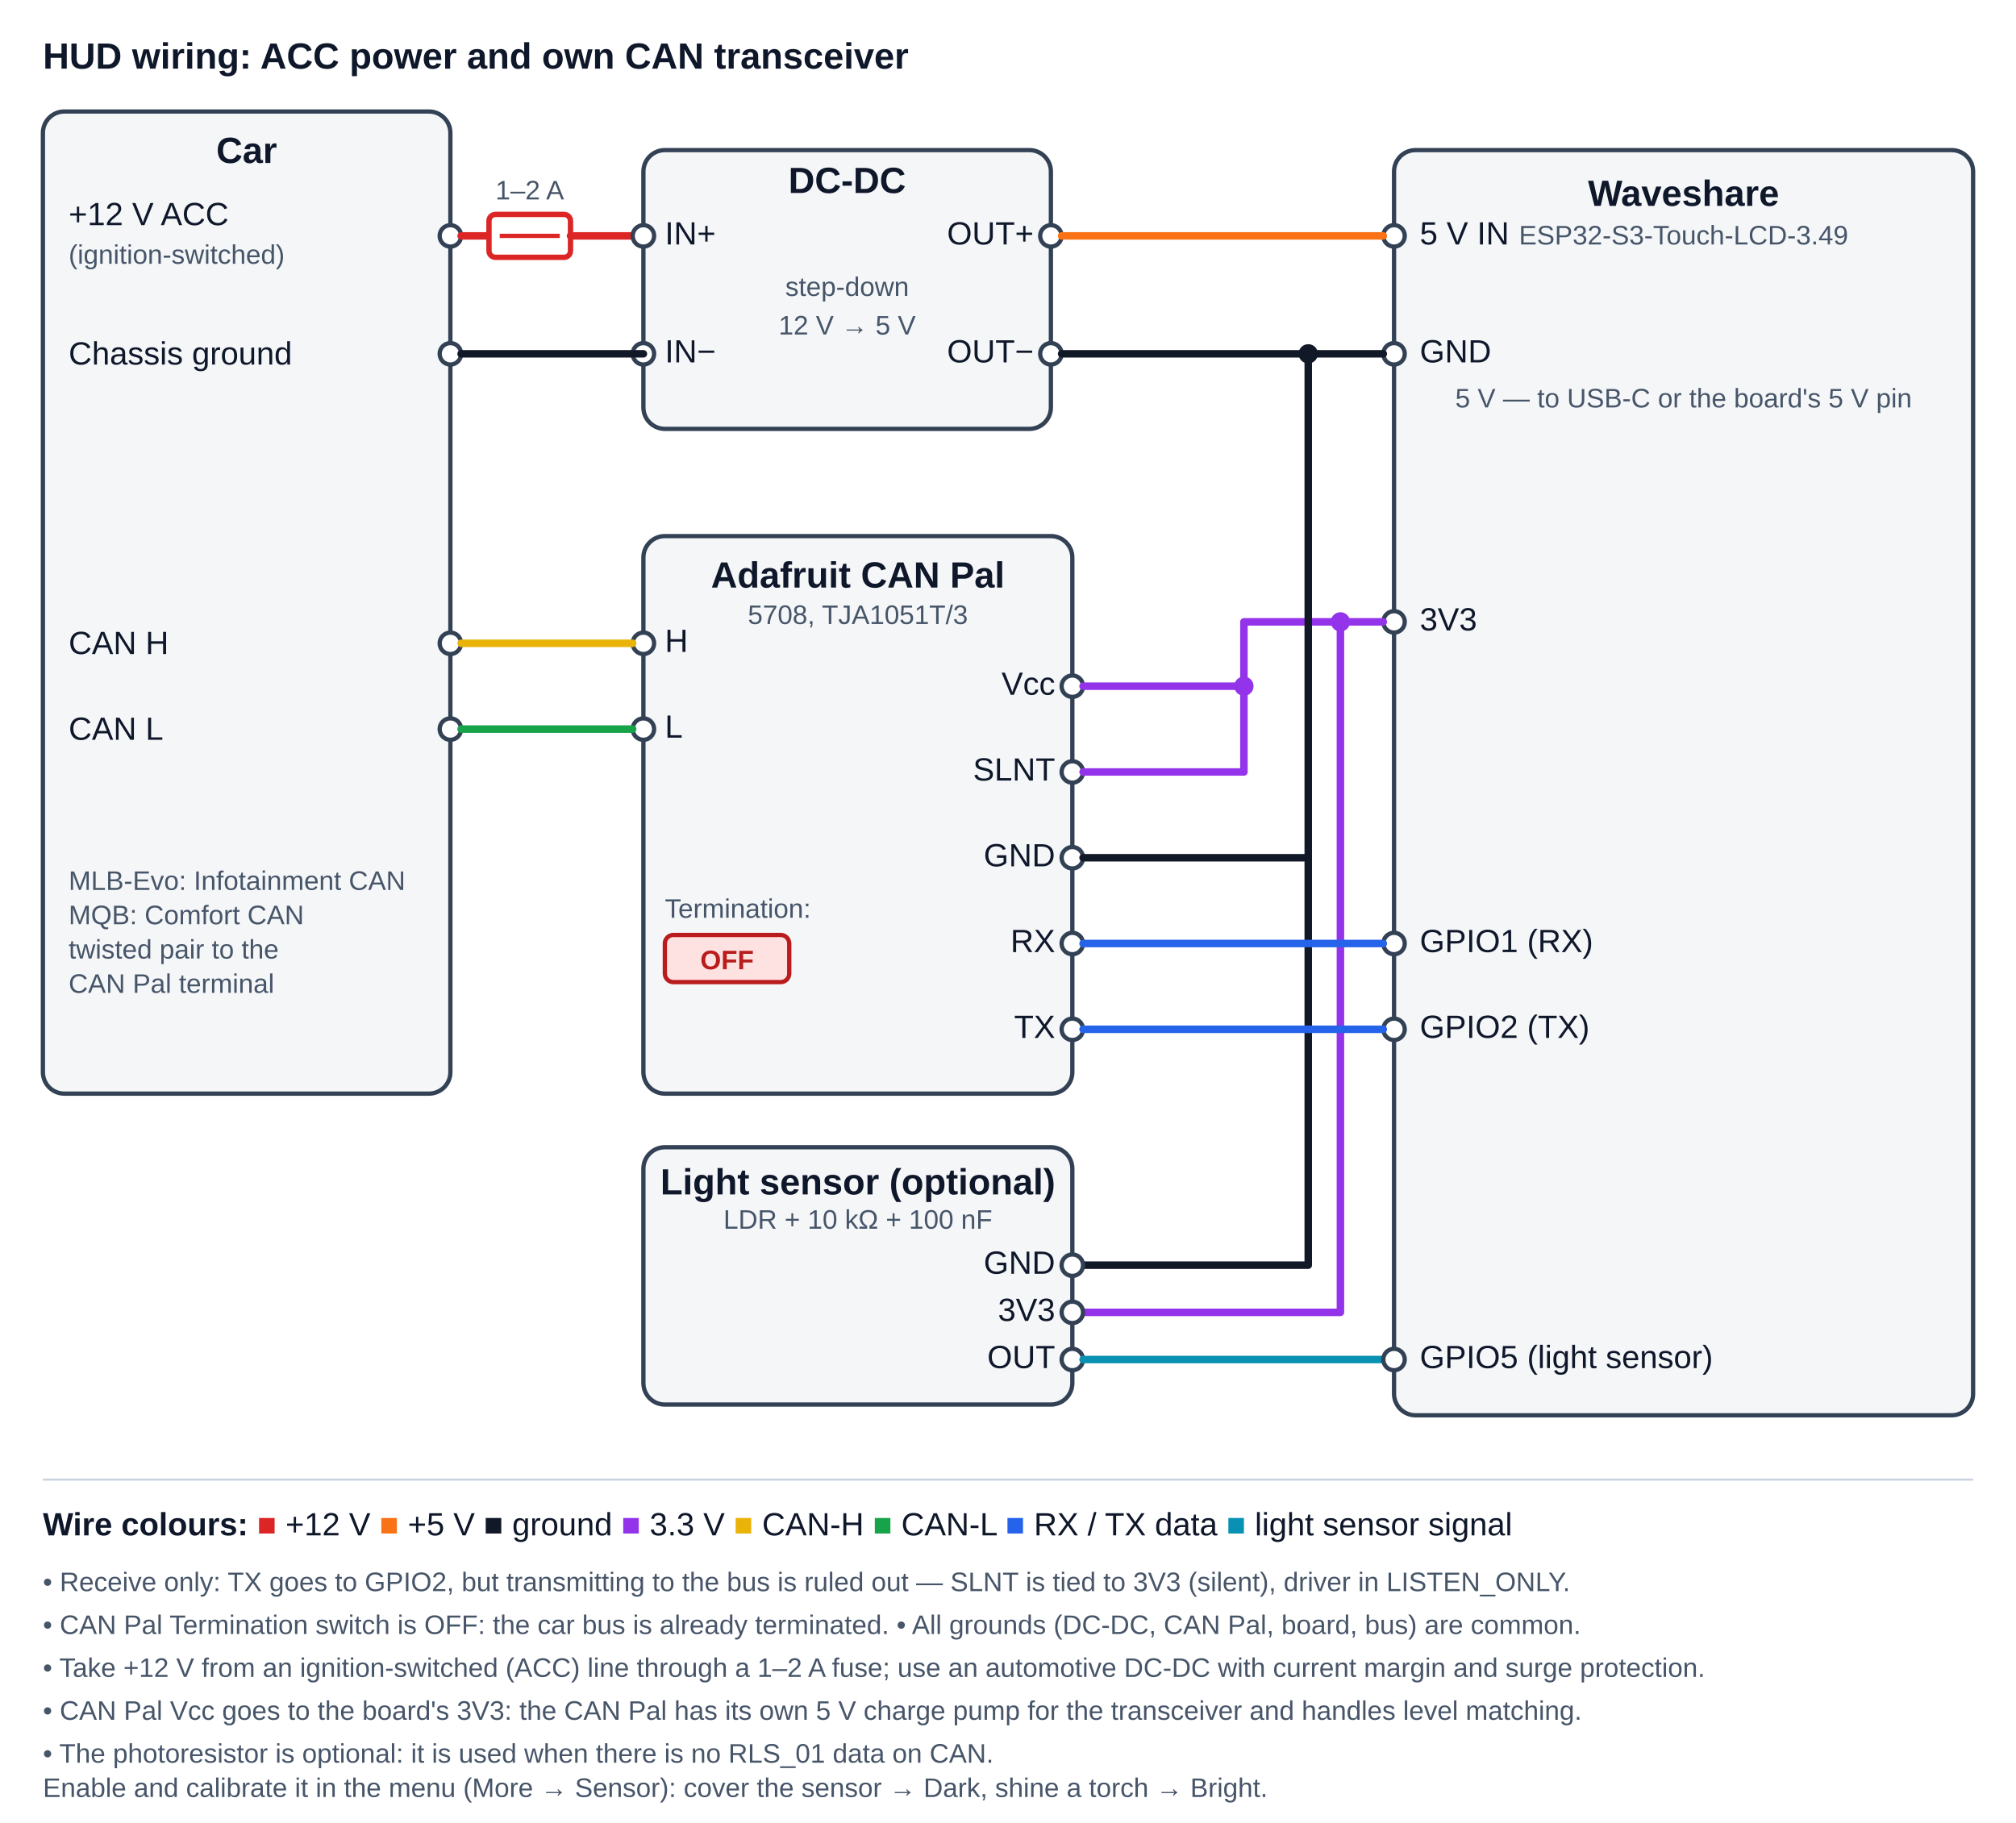
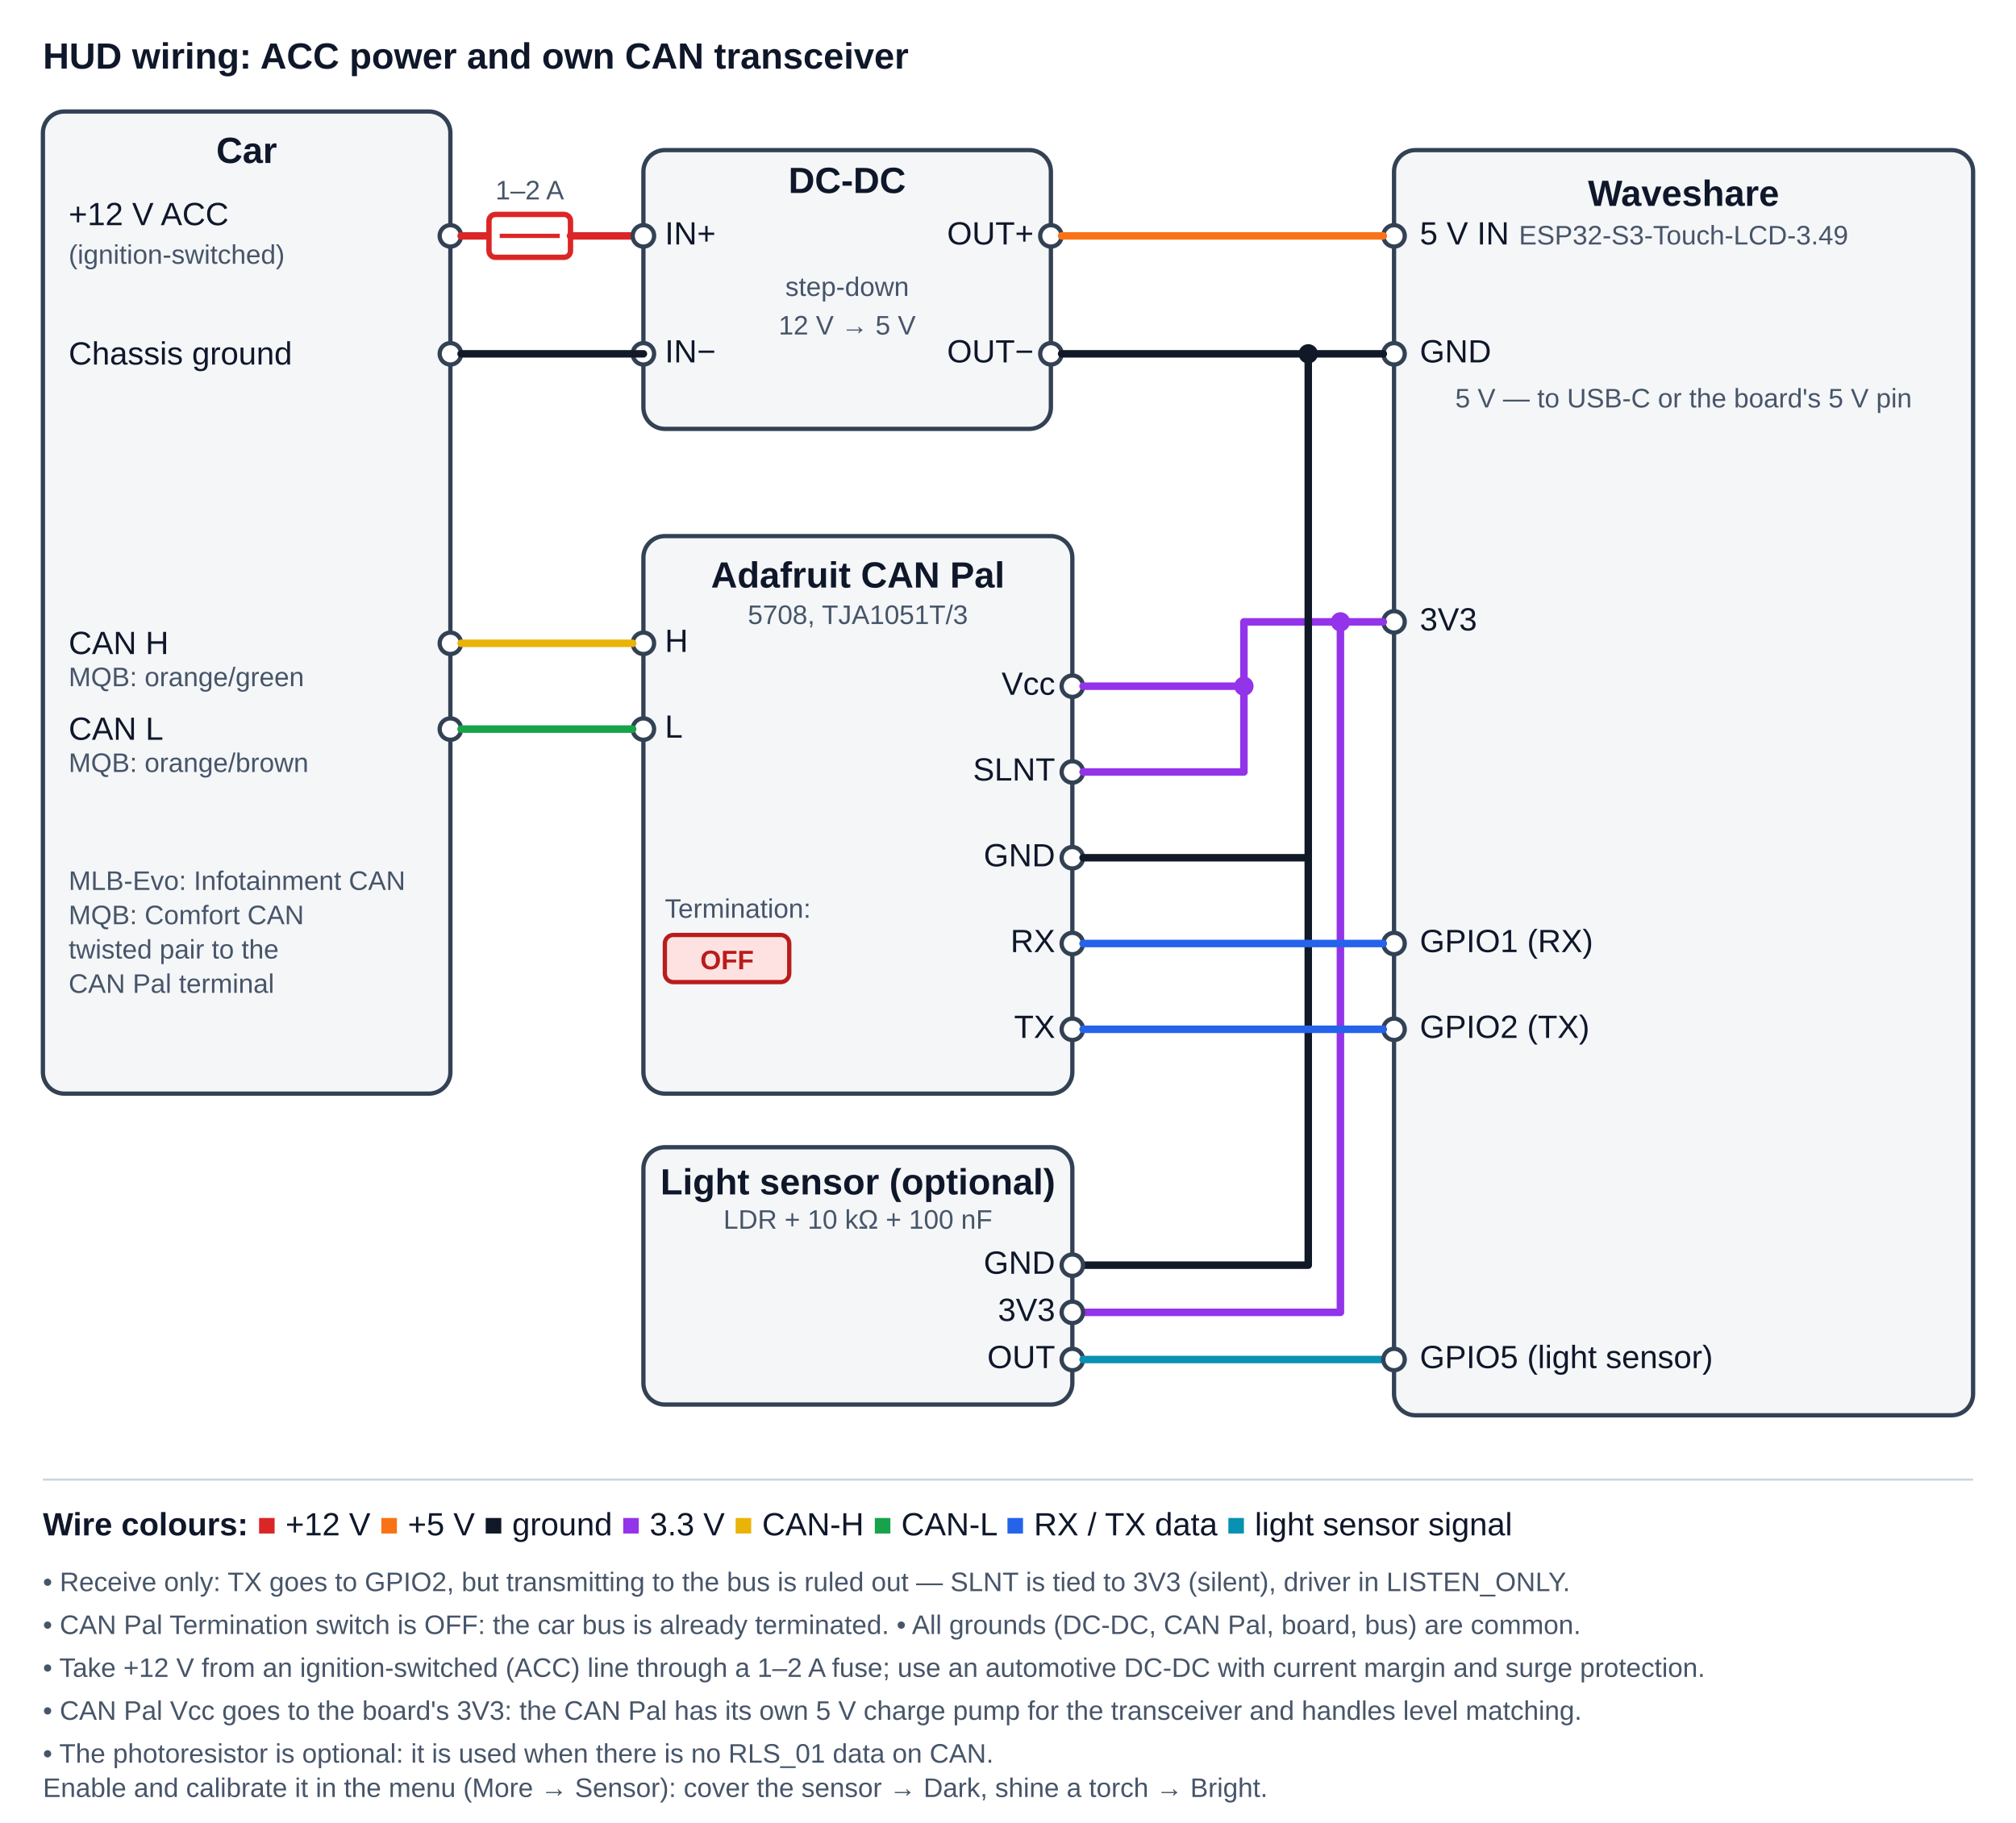
<svg xmlns="http://www.w3.org/2000/svg" viewBox="0 0 940 850" width="940" height="850" font-family="Arial, Helvetica, sans-serif">
  <rect width="940" height="850" fill="#ffffff" />
  <defs>
    <style>
      .box{fill:#f4f6f8;stroke:#334155;stroke-width:2;rx:10}
      .t{font-size:15px;fill:#0f172a}
      .h{font-size:17px;font-weight:bold;fill:#0f172a}
      .s{font-size:12.5px;fill:#475569}
      .w{fill:none;stroke-width:3.5;stroke-linecap:round;stroke-linejoin:round}
      .pin{fill:#ffffff;stroke:#334155;stroke-width:2}
      .nc{font-size:12.5px;fill:#b91c1c;font-weight:bold}
    </style>
  </defs>
  <text x="20" y="32" class="h" font-size="20">HUD wiring: ACC power and own CAN transceiver</text>
  <rect x="20" y="52" width="190" height="458" rx="10" class="box" />
  <text x="115" y="76" class="h" text-anchor="middle">Car</text>
  <text x="32" y="105" class="t">+12 V ACC</text>
  <text x="32" y="123" class="s">(ignition-switched)</text>
  <text x="32" y="165" class="t" dy="5">Chassis ground</text>
  <text x="32" y="300" class="t" dy="5">CAN H</text>
+   <text x="32" y="320" class="s">MQB: orange/green</text>
  <text x="32" y="340" class="t" dy="5">CAN L</text>
+   <text x="32" y="360" class="s">MQB: orange/brown</text>
  <text x="32" y="415" class="s">MLB-Evo: Infotainment CAN</text>
  <text x="32" y="431" class="s">MQB: Comfort CAN</text>
  <text x="32" y="447" class="s">twisted pair to the</text>
  <text x="32" y="463" class="s">CAN Pal terminal</text>
  <circle cx="210" cy="110" r="5" class="pin" />
  <circle cx="210" cy="165" r="5" class="pin" />
  <circle cx="210" cy="300" r="5" class="pin" />
  <circle cx="210" cy="340" r="5" class="pin" />
  <path class="w" stroke="#dc2626" d="M215 110 H228" />
  <rect x="228" y="100" width="38" height="20" rx="3" fill="#fff" stroke="#dc2626" stroke-width="2.5" />
  <path d="M233 110 H261" stroke="#dc2626" stroke-width="2" />
  <path class="w" stroke="#dc2626" d="M266 110 H300" />
  <text x="247" y="93" class="s" text-anchor="middle">1–2 A</text>
  <rect x="300" y="70" width="190" height="130" rx="10" class="box" />
  <text x="395" y="90" class="h" text-anchor="middle">DC-DC</text>
  <text x="395" y="138" class="s" text-anchor="middle">step-down</text>
  <text x="395" y="156" class="s" text-anchor="middle">12 V → 5 V</text>
  <text x="310" y="110" class="t" dy="4">IN+</text>
  <text x="310" y="165" class="t" dy="4">IN−</text>
  <text x="482" y="110" class="t" dy="4" text-anchor="end">OUT+</text>
  <text x="482" y="165" class="t" dy="4" text-anchor="end">OUT−</text>
  <circle cx="300" cy="110" r="5" class="pin" />
  <circle cx="300" cy="165" r="5" class="pin" />
  <circle cx="490" cy="110" r="5" class="pin" />
  <circle cx="490" cy="165" r="5" class="pin" />
  <path class="w" stroke="#111827" d="M215 165 H300" />
  <rect x="650" y="70" width="270" height="590" rx="10" class="box" />
  <text x="785" y="96" class="h" text-anchor="middle">Waveshare</text>
  <text x="785" y="114" class="s" text-anchor="middle">ESP32-S3-Touch-LCD-3.49</text>
  <text x="662" y="110" class="t" dy="4">5 V IN</text>
  <text x="662" y="165" class="t" dy="4">GND</text>
  <text x="662" y="290" class="t" dy="4">3V3</text>
  <text x="662" y="440" class="t" dy="4">GPIO1 (RX)</text>
  <text x="662" y="480" class="t" dy="4">GPIO2 (TX)</text>
  <text x="785" y="190" class="s" text-anchor="middle">5 V — to USB-C or the board's 5 V pin</text>
  <circle cx="650" cy="110" r="5" class="pin" />
  <circle cx="650" cy="165" r="5" class="pin" />
  <circle cx="650" cy="290" r="5" class="pin" />
  <circle cx="650" cy="440" r="5" class="pin" />
  <circle cx="650" cy="480" r="5" class="pin" />
  <path class="w" stroke="#f97316" d="M495 110 H645" />
  <path class="w" stroke="#111827" d="M495 165 H645" />
  <rect x="300" y="250" width="200" height="260" rx="10" class="box" />
  <text x="400" y="274" class="h" text-anchor="middle">Adafruit CAN Pal</text>
  <text x="400" y="291" class="s" text-anchor="middle">5708, TJA1051T/3</text>
  <text x="310" y="300" class="t" dy="4">H</text>
  <text x="310" y="340" class="t" dy="4">L</text>
  <text x="492" y="320" class="t" dy="4" text-anchor="end">Vcc</text>
  <text x="492" y="360" class="t" dy="4" text-anchor="end">SLNT</text>
  <text x="492" y="400" class="t" dy="4" text-anchor="end">GND</text>
  <text x="492" y="440" class="t" dy="4" text-anchor="end">RX</text>
  <text x="492" y="480" class="t" dy="4" text-anchor="end">TX</text>
  <text x="310" y="428" class="s">Termination:</text>
  <rect x="310" y="436" width="58" height="22" rx="4" fill="#fee2e2" stroke="#b91c1c" stroke-width="2" />
  <text x="339" y="452" class="nc" text-anchor="middle">OFF</text>
  <circle cx="300" cy="300" r="5" class="pin" />
  <circle cx="300" cy="340" r="5" class="pin" />
  <circle cx="500" cy="320" r="5" class="pin" />
  <circle cx="500" cy="360" r="5" class="pin" />
  <circle cx="500" cy="400" r="5" class="pin" />
  <circle cx="500" cy="440" r="5" class="pin" />
  <circle cx="500" cy="480" r="5" class="pin" />
  <path class="w" stroke="#eab308" d="M215 300 H295" />
  <path class="w" stroke="#16a34a" d="M215 340 H295" />
  <path class="w" stroke="#9333ea" d="M505 320 H580 V290 H645" />
  <path class="w" stroke="#9333ea" d="M505 360 H580 V320" />
  <circle cx="580" cy="320" r="4.5" fill="#9333ea" />
  <path class="w" stroke="#9333ea" d="M625 290 V612 H505" />
  <circle cx="625" cy="290" r="4.5" fill="#9333ea" />
  <path class="w" stroke="#111827" d="M505 400 H610 V165 M610 400 V590 H505" />
  <circle cx="610" cy="165" r="4.5" fill="#111827" />
  <path class="w" stroke="#2563eb" d="M505 440 H645" />
  <path class="w" stroke="#2563eb" d="M505 480 H645" />
  <rect x="300" y="535" width="200" height="120" rx="10" class="box" />
  <text x="400" y="557" class="h" text-anchor="middle" font-size="15">Light sensor (optional)</text>
  <text x="400" y="573" class="s" text-anchor="middle">LDR + 10 kΩ + 100 nF</text>
  <text x="492" y="590" class="t" dy="4" text-anchor="end">GND</text>
  <text x="492" y="612" class="t" dy="4" text-anchor="end">3V3</text>
  <text x="492" y="634" class="t" dy="4" text-anchor="end">OUT</text>
  <circle cx="500" cy="590" r="5" class="pin" />
  <circle cx="500" cy="612" r="5" class="pin" />
  <circle cx="500" cy="634" r="5" class="pin" />
  <path class="w" stroke="#0891b2" d="M505 634 H645" />
  <text x="662" y="634" class="t" dy="4">GPIO5 (light sensor)</text>
  <circle cx="650" cy="634" r="5" class="pin" />
  <g transform="translate(0,150)">
    <line x1="20" y1="540" x2="920" y2="540" stroke="#cbd5e1" />
    <text x="20" y="566" class="t">
      <tspan font-weight="bold">Wire colours:</tspan>
      <tspan fill="#dc2626">■</tspan> +12 V   <tspan fill="#f97316">■</tspan> +5 V   <tspan fill="#111827">■</tspan> ground   <tspan fill="#9333ea">■</tspan> 3.3 V   <tspan fill="#eab308">■</tspan> CAN-H   <tspan fill="#16a34a">■</tspan> CAN-L   <tspan fill="#2563eb">■</tspan> RX / TX data   <tspan fill="#0891b2">■</tspan> light sensor signal</text>
    <text x="20" y="592" class="s">• Receive only: TX goes to GPIO2, but transmitting to the bus is ruled out — SLNT is tied to 3V3 (silent), driver in LISTEN_ONLY.</text>
    <text x="20" y="612" class="s">• CAN Pal Termination switch is OFF: the car bus is already terminated.  • All grounds (DC-DC, CAN Pal, board, bus) are common.</text>
    <text x="20" y="632" class="s">• Take +12 V from an ignition-switched (ACC) line through a 1–2 A fuse; use an automotive DC-DC with current margin and surge protection.</text>
    <text x="20" y="652" class="s">• CAN Pal Vcc goes to the board's 3V3: the CAN Pal has its own 5 V charge pump for the transceiver and handles level matching.</text>
    <text x="20" y="672" class="s">• The photoresistor is optional: it is used when there is no RLS_01 data on CAN.</text>
    <text x="20" y="688" class="s">  Enable and calibrate it in the menu (More → Sensor): cover the sensor → Dark, shine a torch → Bright.</text>
  </g>
</svg>
